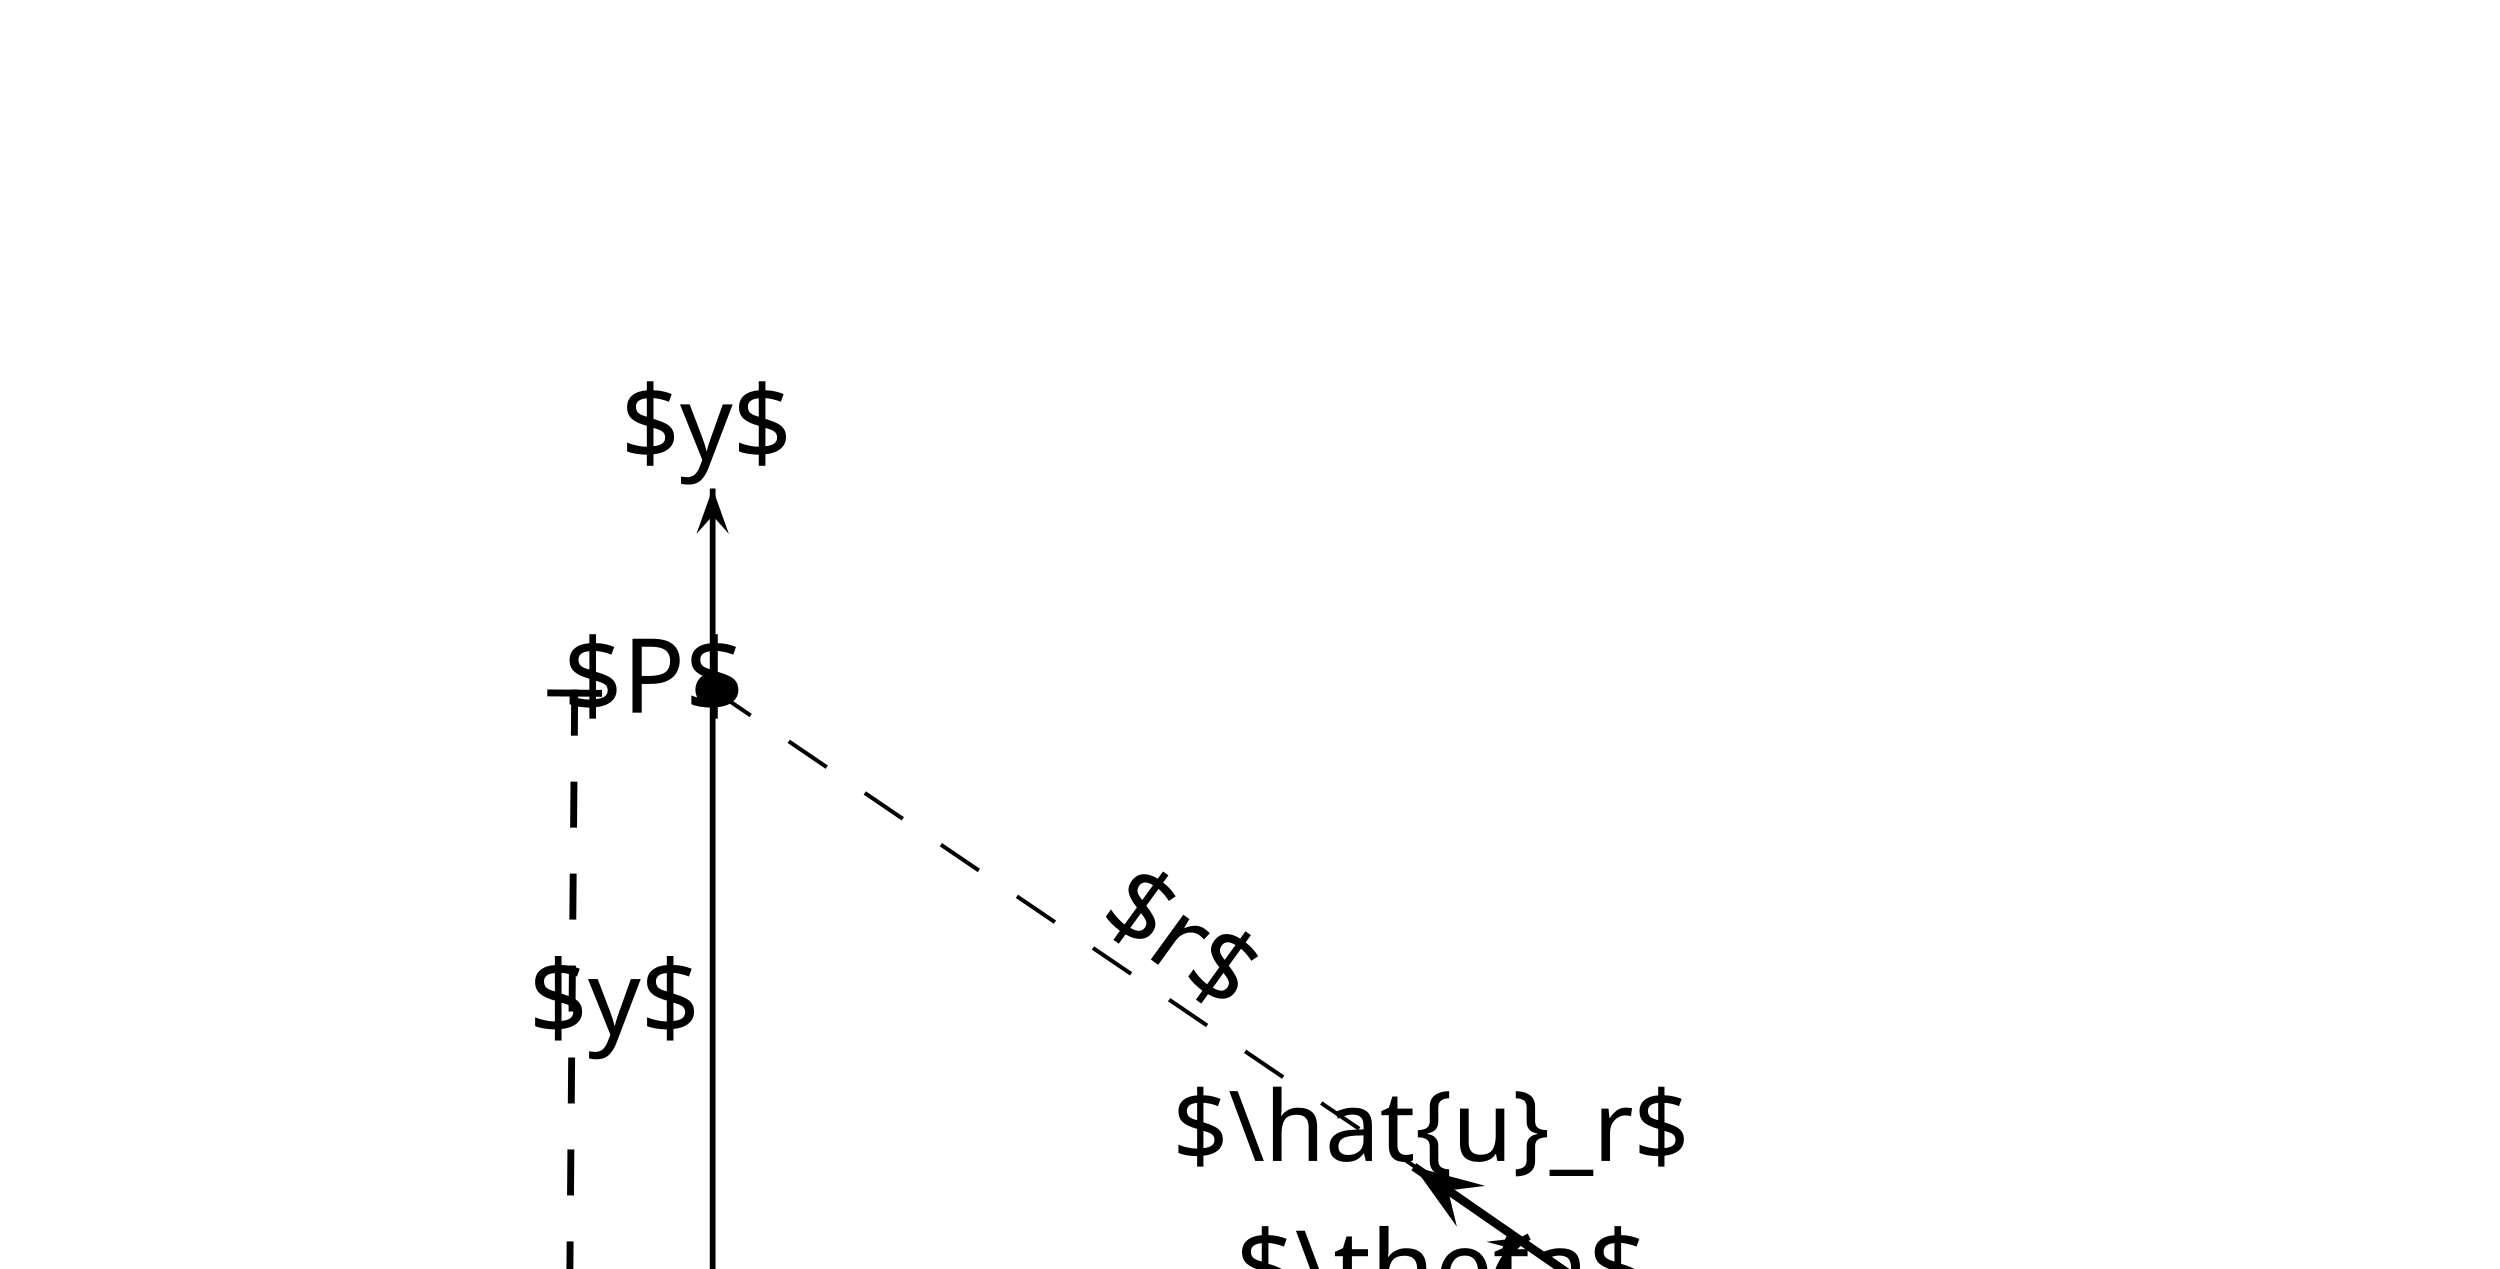
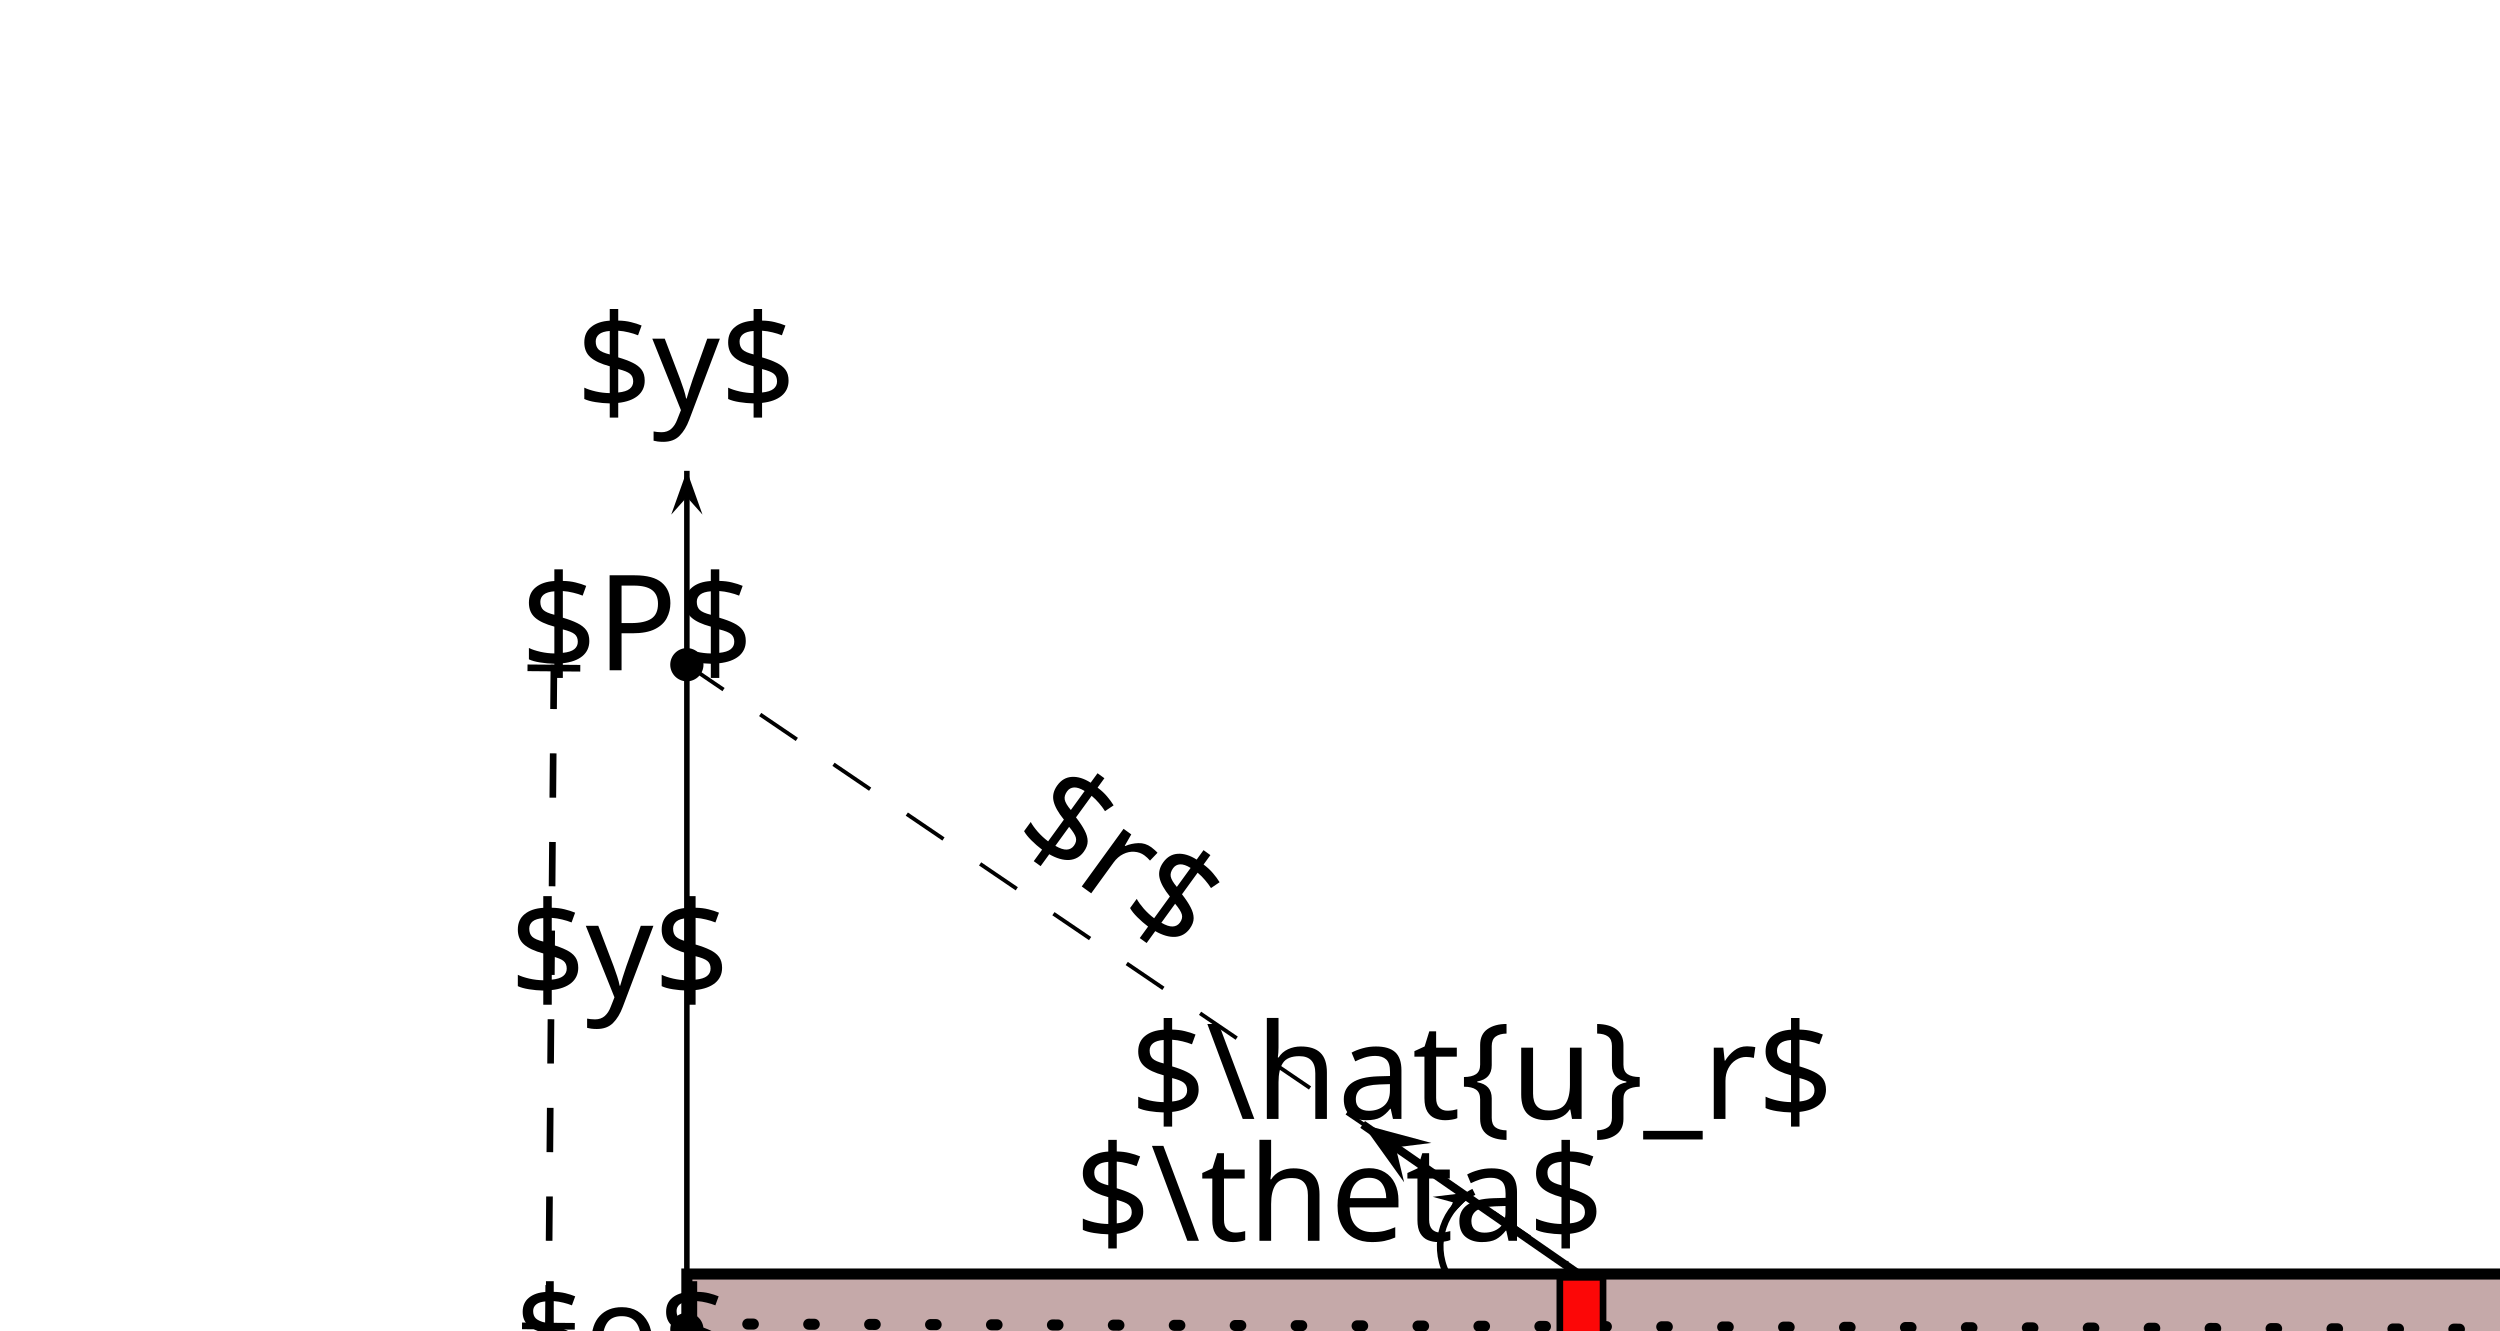
<svg xmlns="http://www.w3.org/2000/svg" xmlns:ns1="http://latexdraw.sourceforge.net/namespaces/latexdraw" version="1.1" baseProfile="full">
  <defs>
-     <marker overflow="visible" orient="auto" id="arrow2-293">
+     <marker overflow="visible" orient="auto" id="arrow2-274">
      <path d="M 0.0 0.0 L -7.904 2.823 L -4.742 0.0 L -7.904 -2.823 z " ns1:arrSizeNum="3.0" fill="black" />
    </marker>
-     <marker overflow="visible" orient="auto" id="arrow2-295">
+     <marker overflow="visible" orient="auto" id="arrow2-276">
      <path d="M 0.0 0.0 L -7.904 2.823 L -4.742 0.0 L -7.904 -2.823 z " ns1:arrSizeNum="3.0" fill="black" />
    </marker>
-     <marker overflow="visible" orient="auto" id="arrow1-304">
+     <marker overflow="visible" orient="auto" id="arrow1-288">
      <path d="M 0.5 -3.97 L 0.5 3.97 " ns1:tbarSizeNum="5.0" stroke="black" fill="none" stroke-width="1.0" />
    </marker>
-     <marker overflow="visible" orient="auto" id="arrow2-304">
+     <marker overflow="visible" orient="auto" id="arrow2-288">
      <path d="M -0.5 -3.97 L -0.5 3.97 " ns1:tbarSizeNum="5.0" stroke="black" fill="none" stroke-width="1.0" />
    </marker>
-     <marker overflow="visible" orient="auto" id="arrow2-310">
+     <marker overflow="visible" orient="auto" id="arrow2-295">
      <path d="M 0.0 0.0 L -8.069 2.882 L -4.842 0.0 L -8.069 -2.882 z " ns1:arrSizeNum="4.0" fill="black" />
    </marker>
-     <marker overflow="visible" orient="auto" id="arrow1-315">
+     <marker overflow="visible" orient="auto" id="arrow1-302">
      <path d="M 0.0 0.0 L 5.887 2.102 L 3.532 0.0 L 5.887 -2.102 z " ns1:arrSizeNum="2.0" fill="black" />
    </marker>
-     <marker overflow="visible" orient="auto" id="arrow1-323">
+     <marker overflow="visible" orient="auto" id="arrow1-312">
      <path d="M 0.5 -3.97 L 0.5 3.97 " ns1:tbarSizeNum="5.0" stroke="black" fill="none" stroke-width="1.0" />
    </marker>
-     <marker overflow="visible" orient="auto" id="arrow2-323">
+     <marker overflow="visible" orient="auto" id="arrow2-312">
      <path d="M 0.0 0.0 L -7.287 2.602 L -4.372 0.0 L -7.287 -2.602 z " ns1:arrSizeNum="3.0" fill="black" />
    </marker>
-     <marker overflow="visible" orient="auto" id="arrow1-326">
+     <marker overflow="visible" orient="auto" id="arrow1-316">
      <path d="M 0.5 -3.97 L 0.5 3.97 " ns1:tbarSizeNum="5.0" stroke="black" fill="none" stroke-width="1.0" />
    </marker>
-     <marker overflow="visible" orient="auto" id="arrow2-326">
+     <marker overflow="visible" orient="auto" id="arrow2-316">
      <path d="M -0.5 -3.97 L -0.5 3.97 " ns1:tbarSizeNum="5.0" stroke="black" fill="none" stroke-width="1.0" />
    </marker>
  </defs>
  <g>
-     <g ns1:type="line" id="id293">
-       <line x1="123.0" x2="508.0" y1="239.0" y2="241.0" stroke-width="1.0" stroke="black" ns1:rotationAngle="0.0" marker-end="url(#arrow2-293)" />
+     <g ns1:type="line" id="id274">
+       <line x1="123.0" x2="508.0" y1="239.0" y2="241.0" stroke-width="1.0" stroke="black" ns1:rotationAngle="0.0" marker-end="url(#arrow2-274)" />
    </g>
-     <g ns1:type="rectangle" id="id294">
+     <g ns1:type="rectangle" id="id275">
      <rect x="124.0" y="230.0" width="334.0" height="20.0" ns1:borderPos="outer" stroke-width="2.0" stroke="black" fill="#c5a9a9" />
    </g>
-     <g ns1:type="line" id="id295">
-       <line x1="124.0" x2="124.0" y1="239.0" y2="85.0" stroke-width="1.0" stroke="black" ns1:rotationAngle="0.0" marker-end="url(#arrow2-295)" />
+     <g ns1:type="line" id="id276">
+       <line x1="124.0" x2="124.0" y1="239.0" y2="85.0" stroke-width="1.0" stroke="black" ns1:rotationAngle="0.0" marker-end="url(#arrow2-276)" />
    </g>
-     <g ns1:type="dot" id="id296" ns1:size="6.0" ns1:dotShape="dot" ns1:position="124.0 240.0">
+     <g ns1:type="dot" id="id277" ns1:size="6.0" ns1:dotShape="dot" ns1:position="124.0 240.0">
      <circle r="3.0" fill="black" cx="124.0" cy="240.0" />
    </g>
-     <g ns1:type="dot" id="id297" ns1:size="6.0" ns1:dotShape="dot" ns1:position="124.0 120.0">
+     <g ns1:type="dot" id="id278" ns1:size="6.0" ns1:dotShape="dot" ns1:position="124.0 120.0">
      <circle r="3.0" fill="black" cx="124.0" cy="120.0" />
    </g>
-     <g ns1:type="text" id="id298" font-family="Dialog" fill="black" font-size="18" ns1:x="98.0">
-       <text x="98.0" y="124.0">$P$</text>
+     <g ns1:type="text" id="id279" font-family="Dialog" fill="black" font-size="24" ns1:x="94.0">
+       <text x="94.0" y="121.0">$P$</text>
    </g>
-     <g ns1:type="text" id="id300" font-family="Dialog" fill="black" font-size="18" ns1:x="499.0">
-       <text x="499.0" y="246.0">$x$</text>
+     <g ns1:type="text" id="id282" font-family="Dialog" fill="black" font-size="24" ns1:x="506.0">
+       <text x="506.0" y="247.0">$x$</text>
    </g>
-     <g ns1:type="text" id="id302" font-family="Dialog" fill="black" font-size="18" ns1:x="108.0">
-       <text x="108.0" y="80.0">$y$</text>
+     <g ns1:type="text" id="id285" font-family="Dialog" fill="black" font-size="24" ns1:x="104.0">
+       <text x="104.0" y="74.0">$y$</text>
    </g>
-     <g ns1:type="line" id="id304">
-       <line x1="121.0" x2="457.0" y1="260.0" y2="260.0" stroke-width="1.2" stroke="black" stroke-dasharray="8.0, 8.0" ns1:rotationAngle="0.0" marker-start="url(#arrow1-304)" marker-end="url(#arrow2-304)" />
+     <g ns1:type="line" id="id288">
+       <line x1="121.0" x2="457.0" y1="260.0" y2="260.0" stroke-width="1.2" stroke="black" stroke-dasharray="8.0, 8.0" ns1:rotationAngle="0.0" marker-start="url(#arrow1-288)" marker-end="url(#arrow2-288)" />
    </g>
-     <g ns1:type="text" id="id305" font-family="Dialog" fill="black" font-size="18" ns1:x="328.0">
-       <text x="328.0" y="275.0">$l$</text>
+     <g ns1:type="text" id="id289" font-family="Dialog" fill="black" font-size="35" ns1:x="322.0">
+       <text x="322.0" y="286.0">$l$</text>
    </g>
-     <g ns1:type="line" id="id307">
+     <g ns1:type="line" id="id292">
      <line x1="124.0" x2="458.0" y1="239.0" y2="240.0" stroke-width="2.0" stroke="black" stroke-linecap="round" stroke-dasharray="1, 10.0" ns1:rotationAngle="0.0" />
    </g>
-     <g ns1:type="rectangle" id="id308">
+     <g ns1:type="rectangle" id="id293">
      <rect x="281.6" y="230.6" width="7.8" height="19.8" ns1:borderPos="outer" stroke-width="1.2" stroke="black" fill="#fc0707" />
    </g>
-     <g ns1:type="line" id="id309">
+     <g ns1:type="line" id="id294">
      <line x1="124.0" x2="283.0" y1="120.0" y2="228.0" stroke-width="0.7" stroke="black" stroke-dasharray="8.0, 8.0" ns1:rotationAngle="0.0" />
    </g>
-     <g ns1:type="line" id="id310">
-       <line x1="285.0" x2="246.0" y1="230.0" y2="203.0" stroke-width="1.5" stroke="black" ns1:rotationAngle="0.0" marker-end="url(#arrow2-310)" />
+     <g ns1:type="line" id="id295">
+       <line x1="285.0" x2="246.0" y1="230.0" y2="203.0" stroke-width="1.5" stroke="black" ns1:rotationAngle="0.0" marker-end="url(#arrow2-295)" />
    </g>
-     <g ns1:type="text" id="id311" font-family="Dialog" fill="black" font-size="17" ns1:x="204.0">
+     <g ns1:type="text" id="id296" font-family="Dialog" fill="black" font-size="24" ns1:x="204.0">
      <text x="204.0" y="202.0">$\hat{u}_r$</text>
    </g>
-     <g ns1:type="text" id="id313" font-family="Dialog" fill="black" font-size="17" ns1:x="100.0">
-       <text x="100.0" y="244.0">$o$</text>
+     <g ns1:type="text" id="id299" font-family="Dialog" fill="black" font-size="22" ns1:x="93.0">
+       <text x="93.0" y="248.0">$o$</text>
    </g>
-     <g ns1:type="arc" id="id315">
-       <path d="M 266.081 215.161 A 11.0 11.0 0.0 0 0 261.161 229.919 " stroke-width="1.2" stroke="black" fill="none" ns1:rotationAngle="0.0" marker-start="url(#arrow1-315)" />
+     <g ns1:type="arc" id="id302">
+       <path d="M 266.081 215.161 A 11.0 11.0 0.0 0 0 261.161 229.919 " stroke-width="1.2" stroke="black" fill="none" ns1:rotationAngle="0.0" marker-start="url(#arrow1-302)" />
    </g>
-     <g ns1:type="text" id="id319" font-family="Dialog" fill="black" font-size="18" ns1:x="215.0">
-       <text x="215.0" y="227.0">$\theta$</text>
+     <g ns1:type="text" id="id306" font-family="Dialog" fill="black" font-size="24" ns1:x="194.0">
+       <text x="194.0" y="224.0">$\theta$</text>
    </g>
-     <g ns1:type="text" id="id321" font-family="Dialog" fill="black" font-size="18" ns1:x="190.99999999999997" transform="rotate(35.9584) translate(57.28704 -152.4393)">
-       <text x="191" y="170">$r$</text>
+     <g ns1:type="text" id="id309" font-family="Dialog" fill="black" font-size="24" ns1:x="182.99999999999997" transform="rotate(35.9584) translate(53.27385 -149.1341)">
+       <text x="183" y="164">$r$</text>
    </g>
-     <g ns1:type="line" id="id323">
-       <line x1="122.0" x2="284.0" y1="272.0" y2="273.0" stroke-width="1.2" stroke="black" ns1:rotationAngle="0.0" marker-start="url(#arrow1-323)" marker-end="url(#arrow2-323)" />
+     <g ns1:type="line" id="id312">
+       <line x1="122.0" x2="284.0" y1="272.0" y2="273.0" stroke-width="1.2" stroke="black" ns1:rotationAngle="0.0" marker-start="url(#arrow1-312)" marker-end="url(#arrow2-312)" />
    </g>
-     <g ns1:type="text" id="id324" font-family="Dialog" fill="black" font-size="18" ns1:x="211.0">
-       <text x="211.0" y="286.0">$x$</text>
+     <g ns1:type="text" id="id313" font-family="Dialog" fill="black" font-size="35" ns1:x="163.0">
+       <text x="163.0" y="294.0">$x$</text>
    </g>
-     <g ns1:type="line" id="id326">
-       <line x1="99.0" x2="100.0" y1="240.0" y2="120.0" stroke-width="1.2" stroke="black" stroke-dasharray="8.0, 8.0" ns1:rotationAngle="0.0" marker-start="url(#arrow1-326)" marker-end="url(#arrow2-326)" />
+     <g ns1:type="line" id="id316">
+       <line x1="99.0" x2="100.0" y1="240.0" y2="120.0" stroke-width="1.2" stroke="black" stroke-dasharray="8.0, 8.0" ns1:rotationAngle="0.0" marker-start="url(#arrow1-316)" marker-end="url(#arrow2-316)" />
    </g>
-     <g ns1:type="text" id="id327" font-family="Dialog" fill="black" font-size="18" ns1:x="92.0">
+     <g ns1:type="text" id="id317" font-family="Dialog" fill="black" font-size="24" ns1:x="92.0">
      <text x="92.0" y="180.0">$y$</text>
    </g>
  </g>
</svg>
